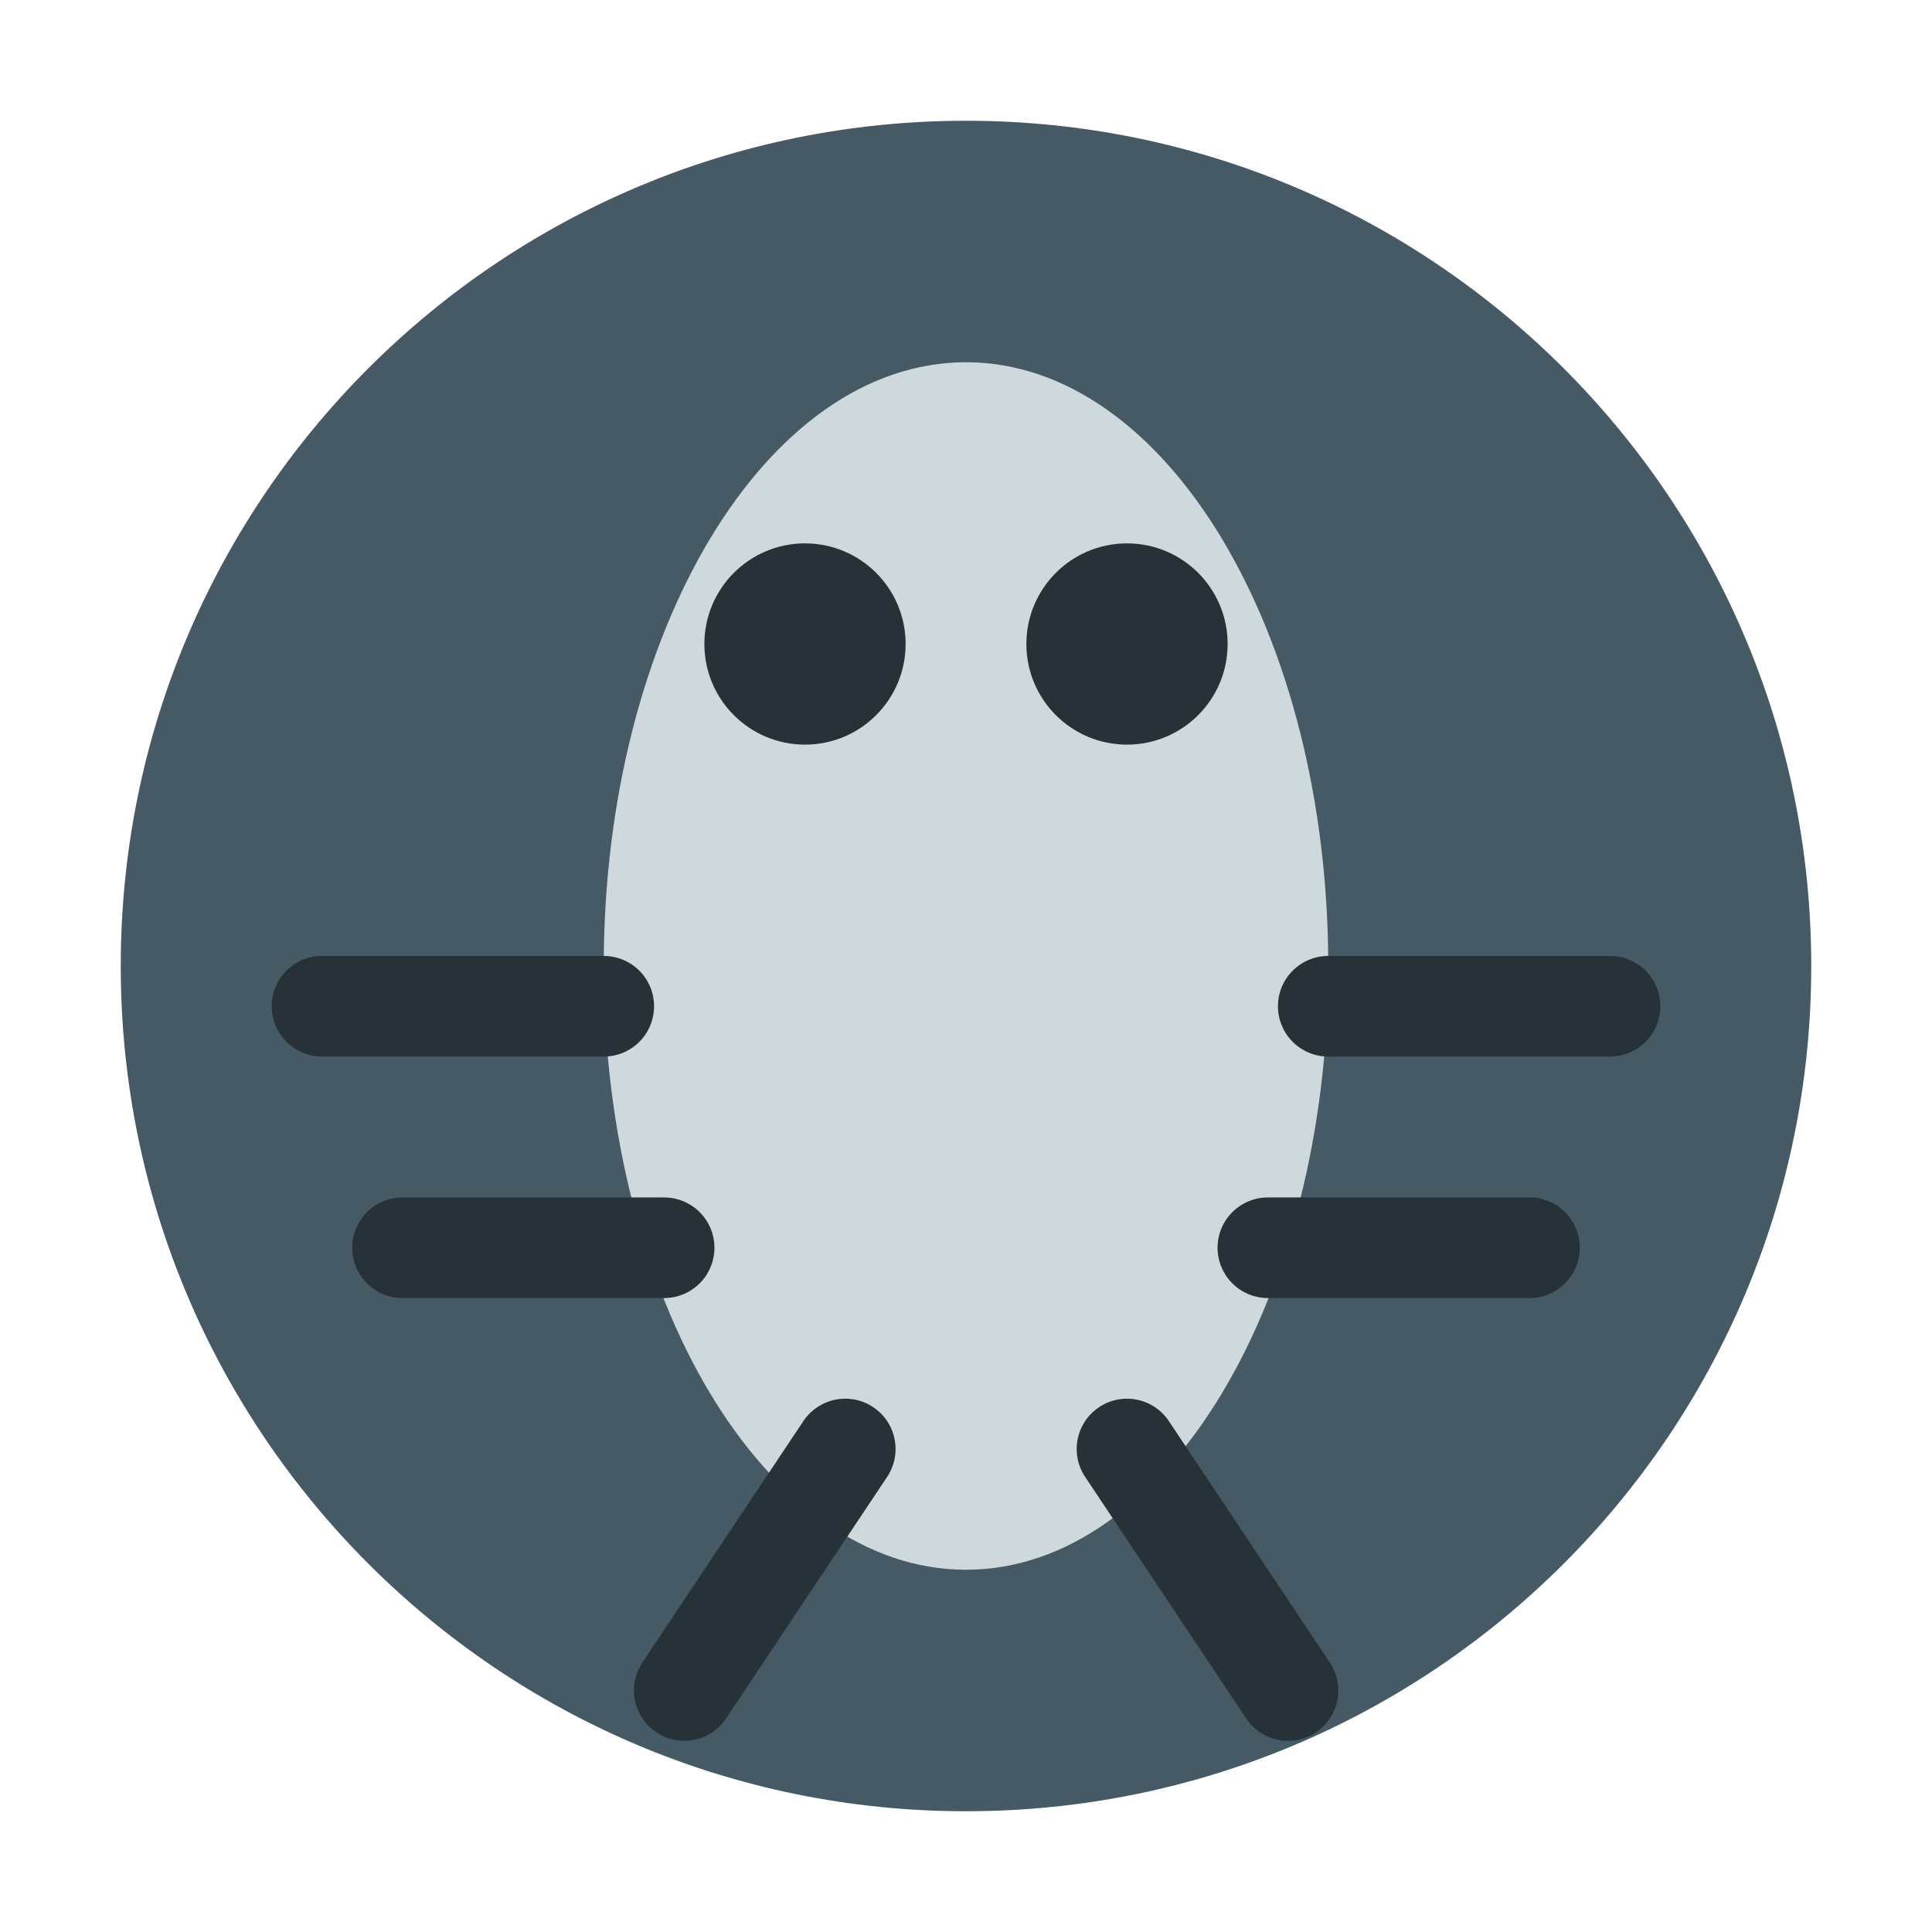
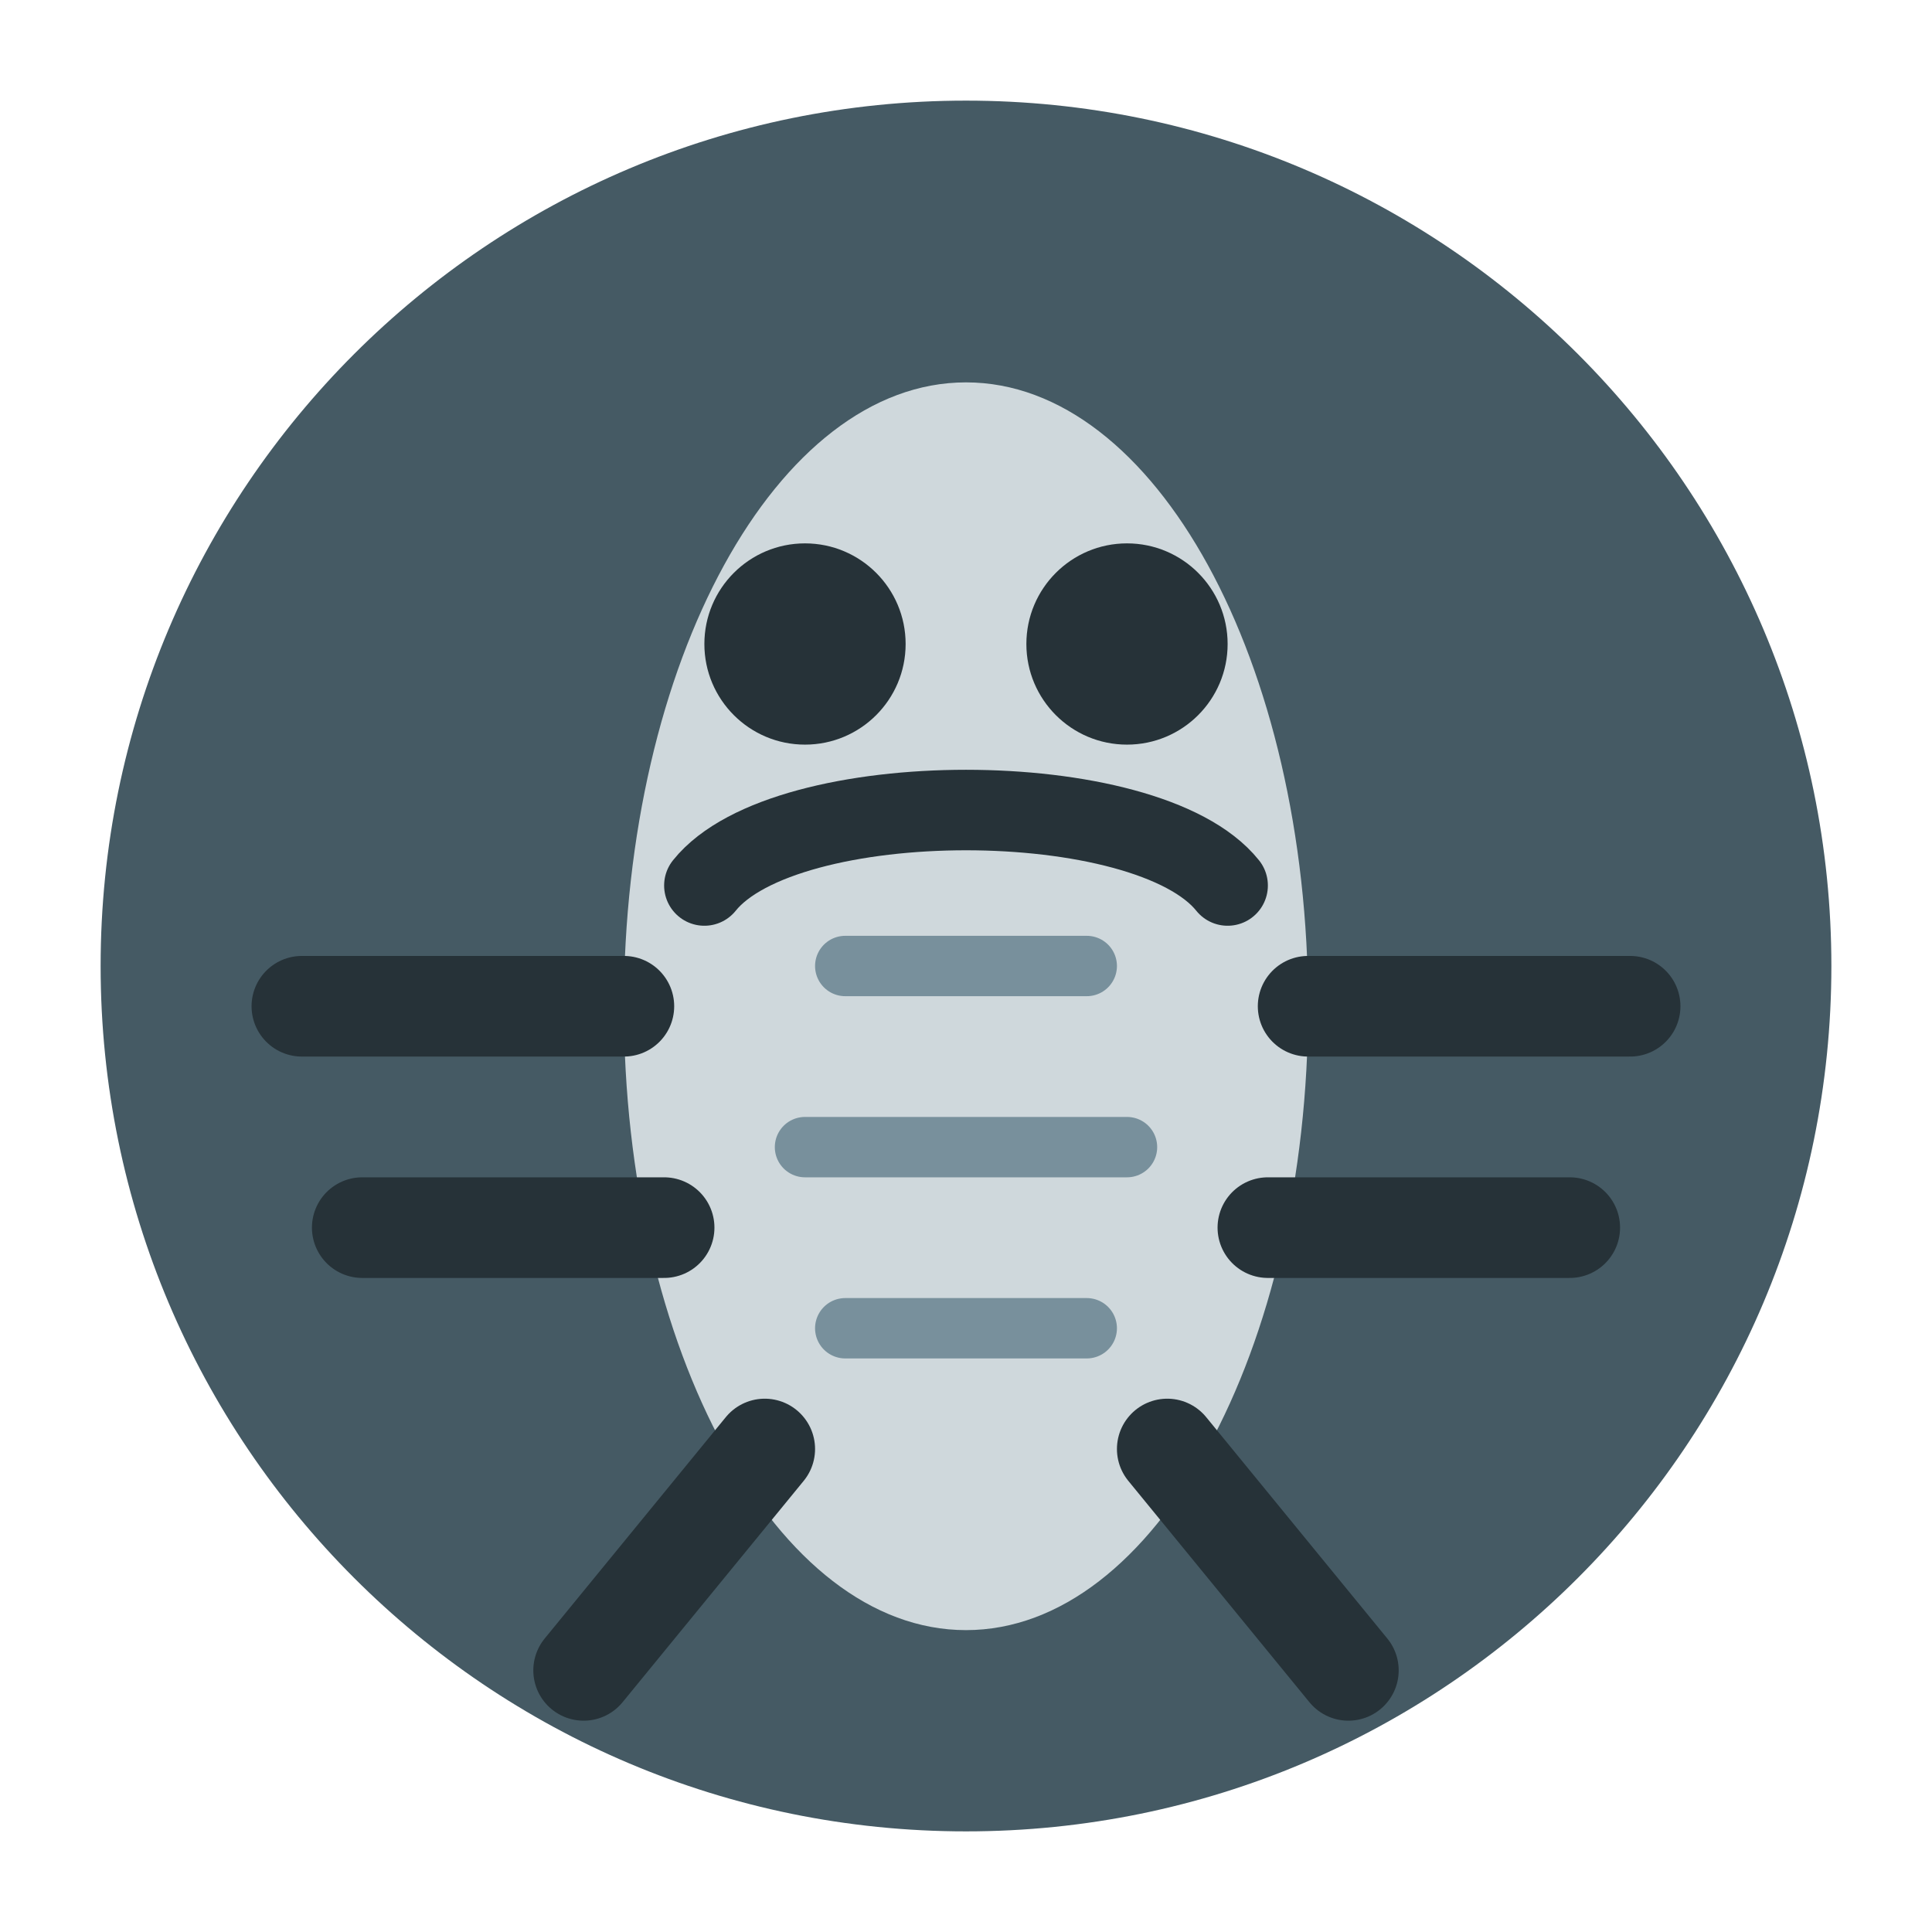
<svg xmlns="http://www.w3.org/2000/svg" width="96" height="96" viewBox="0 0 96 96">
-   <circle cx="48" cy="48" r="42" fill="#455a64" />
-   <ellipse cx="48" cy="48" rx="18" ry="30" fill="#cfd8dc" />
+   <circle cx="48" cy="48" r="43" fill="#455a64" />
+   <ellipse cx="48" cy="50" rx="17" ry="31" fill="#cfd8dc" />
+   <path d="M35 44c4-5 22-5 26 0" fill="none" stroke="#263238" stroke-width="4" stroke-linecap="round" />
  <circle cx="40" cy="32" r="5" fill="#263238" />
  <circle cx="56" cy="32" r="5" fill="#263238" />
-   <path d="M30 50H16M66 50h14M33 62H20M63 62h13" stroke="#263238" stroke-width="5" stroke-linecap="round" />
-   <path d="M42 72l-8 12M56 72l8 12" stroke="#263238" stroke-width="5" stroke-linecap="round" />
+   <path d="M31 50H15M65 50h16M33 61H18M63 61h15M38 72l-9 11M58 72l9 11" fill="none" stroke="#263238" stroke-width="5" stroke-linecap="round" />
+   <path d="M42 48h12M40 57h16M42 66h12" fill="none" stroke="#78909c" stroke-width="3" stroke-linecap="round" />
</svg>
